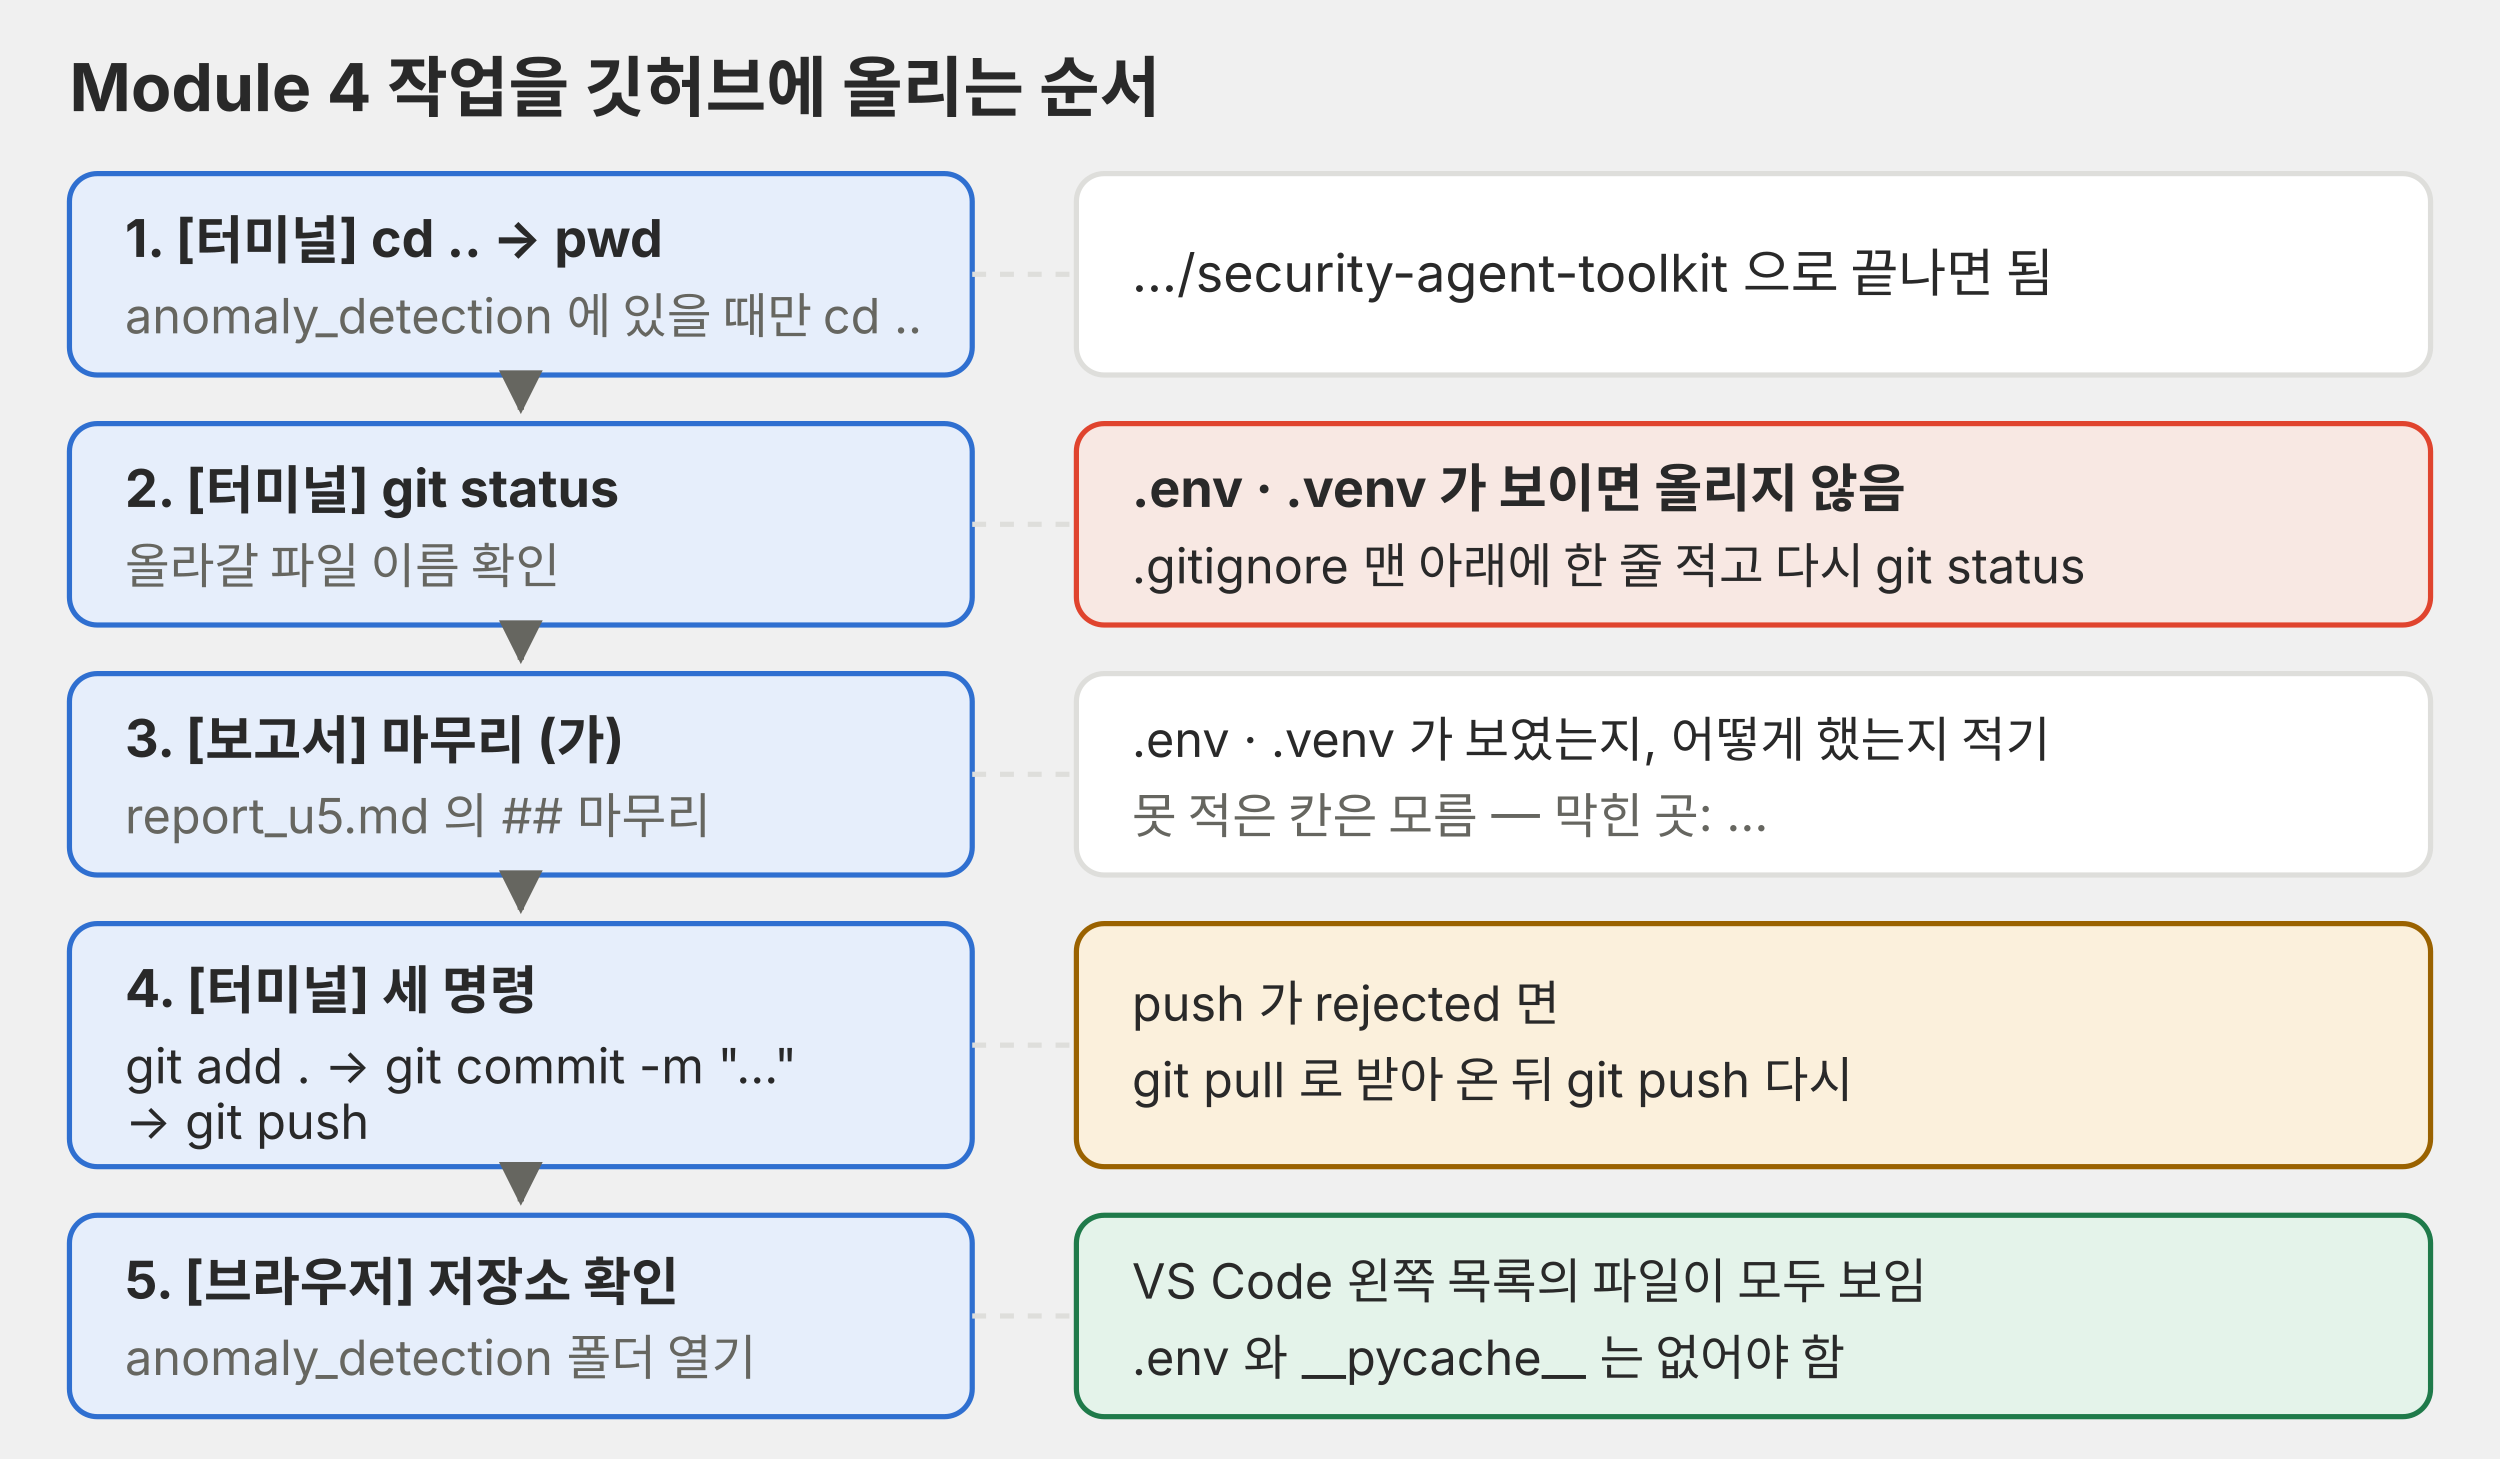
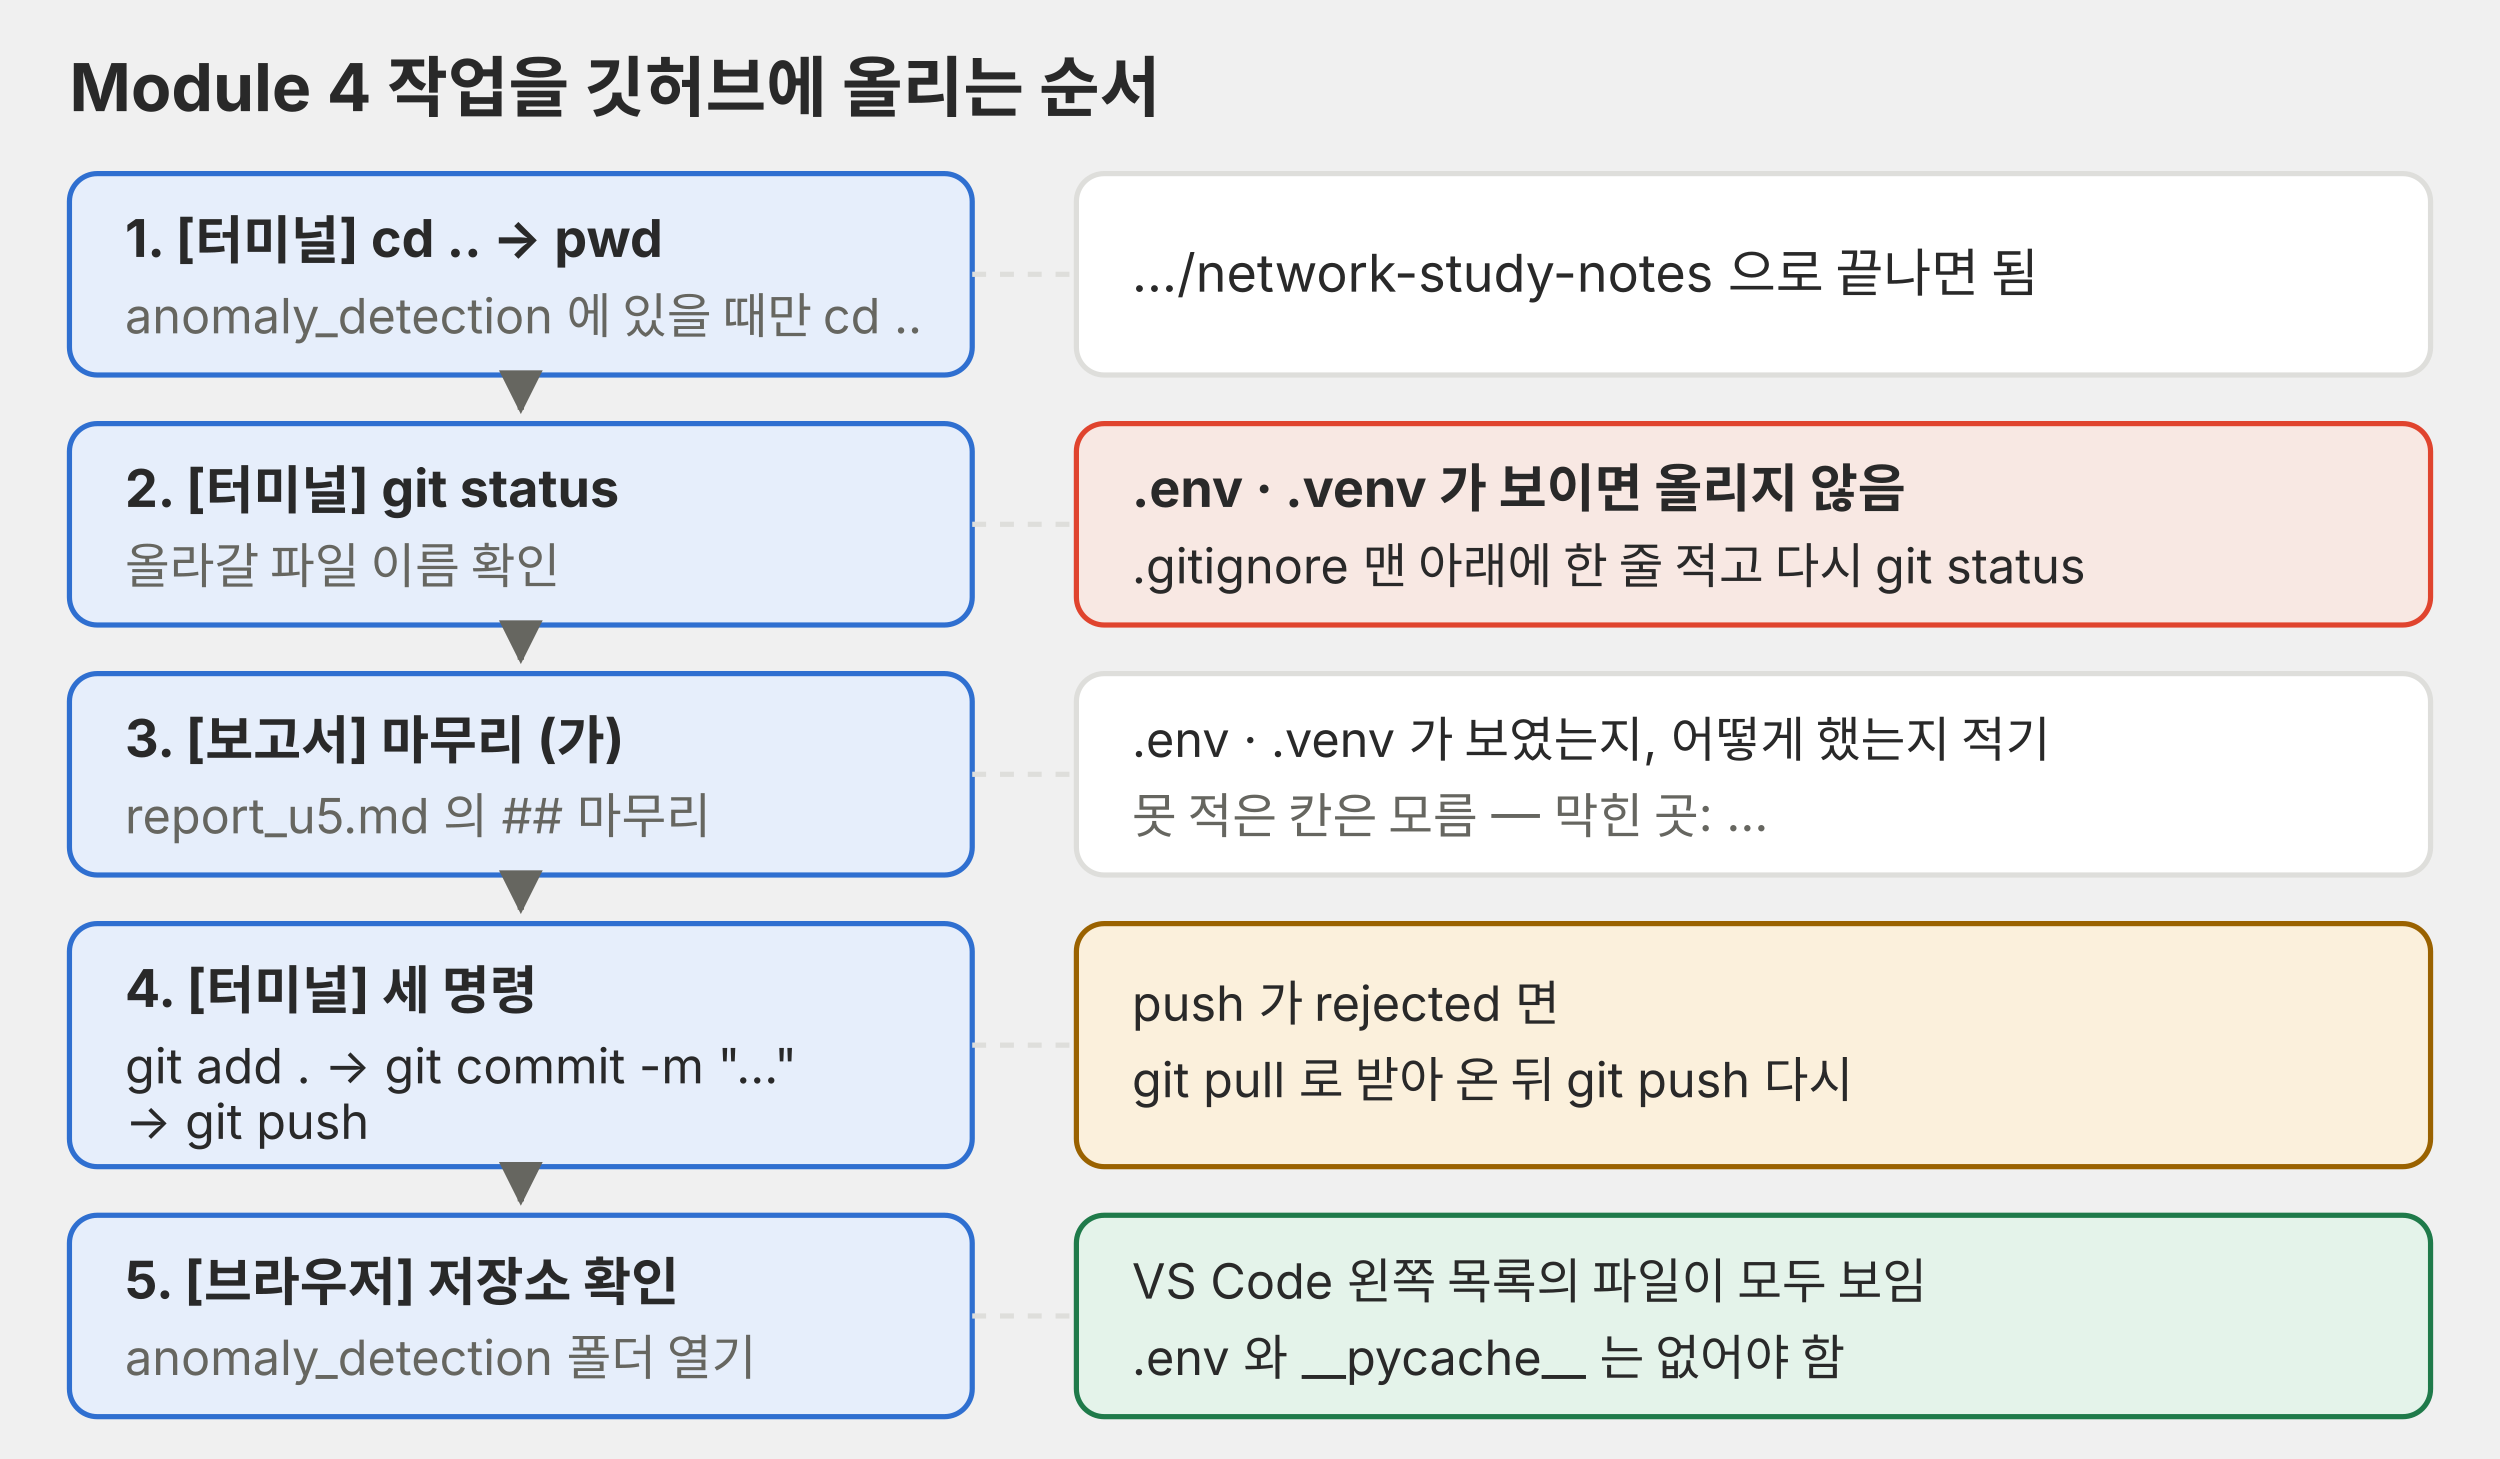
<svg xmlns="http://www.w3.org/2000/svg" viewBox="0 0 720 420" role="img">
  <defs>
    <marker id="a-p07" viewBox="0 0 10 10" refX="9" refY="5" markerWidth="7" markerHeight="7" orient="auto-start-reverse">
      <path d="M0,0 L10,5 L0,10 z" fill="#666660" />
    </marker>
  </defs>
  <g font-family="Pretendard, 'Noto Sans KR', -apple-system, 'Segoe UI', sans-serif">
    <text x="20" y="32" font-size="19" fill="#292929" font-weight="700">Module 4 작업을 깃허브에 올리는 순서</text>
    <g fill="#e6eefb" stroke="#2f6fd0" stroke-width="1.5">
      <rect x="20" y="50" width="260" height="58" rx="8" />
      <rect x="20" y="122" width="260" height="58" rx="8" />
      <rect x="20" y="194" width="260" height="58" rx="8" />
      <rect x="20" y="266" width="260" height="70" rx="8" />
      <rect x="20" y="350" width="260" height="58" rx="8" />
    </g>
    <g fill="none" stroke="#666660" stroke-width="1.8" marker-end="url(#a-p07)">
      <polyline points="150,108 150,118" />
      <polyline points="150,180 150,190" />
      <polyline points="150,252 150,262" />
      <polyline points="150,336 150,346" />
    </g>
    <text font-size="15" fill="#292929">
      <tspan x="36" y="74" font-weight="700">1. [터미널] cd .. → pwd</tspan>
      <tspan x="36" y="96" font-size="14" fill="#666660">anomaly_detection 에 있을 때만 cd ..</tspan>
      <tspan x="36" y="146" font-weight="700">2. [터미널] git status</tspan>
      <tspan x="36" y="168" font-size="14" fill="#666660">올라갈 파일 이름 확인</tspan>
      <tspan x="36" y="218" font-weight="700">3. [보고서] 마무리 (가)</tspan>
      <tspan x="36" y="240" font-size="14" fill="#666660">report_u5.md 의 ## 마무리</tspan>
      <tspan x="36" y="290" font-weight="700">4. [터미널] 세 명령</tspan>
      <tspan x="36" y="312" font-size="14">git add . → git commit -m "…"</tspan>
      <tspan x="36" y="328" font-size="14">→ git push</tspan>
      <tspan x="36" y="374" font-weight="700">5. [브라우저] 저장소 확인</tspan>
      <tspan x="36" y="396" font-size="14" fill="#666660">anomaly_detection 폴더 열기</tspan>
    </text>
    <g fill="none" stroke="#dededb" stroke-width="1.5" stroke-dasharray="4 4">
      <line x1="280" y1="79" x2="310" y2="79" />
      <line x1="280" y1="151" x2="310" y2="151" />
      <line x1="280" y1="223" x2="310" y2="223" />
      <line x1="280" y1="301" x2="310" y2="301" />
      <line x1="280" y1="379" x2="310" y2="379" />
    </g>
    <rect x="310" y="50" width="390" height="58" rx="8" fill="#ffffff" stroke="#dededb" stroke-width="1.5" />
-     <text x="326" y="84" font-size="15" fill="#292929">…/security-agent-toolkit 으로 끝나면 됨</text>
+     <text x="326" y="84" font-size="15" fill="#292929">…/network-study-notes 으로 끝나면 됨</text>
    <rect x="310" y="122" width="390" height="58" rx="8" fill="#f8e8e3" stroke="#e0442e" stroke-width="1.5" />
    <text x="326" y="146" font-size="15" fill="#292929" font-weight="700">.env · .venv 가 보이면 올리지 않음</text>
    <text x="326" y="168" font-size="14" fill="#292929">.gitignore 맨 아래에 한 줄 적고 다시 git status</text>
    <rect x="310" y="194" width="390" height="58" rx="8" fill="#ffffff" stroke="#dededb" stroke-width="1.5" />
    <text x="326" y="218" font-size="14" fill="#292929">.env · .venv 가 보였는지, 어떻게 했는지 적기</text>
    <text x="326" y="240" font-size="14" fill="#666660">못 적은 칸은 모름 — 막힌 곳: …</text>
    <rect x="310" y="266" width="390" height="70" rx="8" fill="#fbf0dc" stroke="#9a6200" stroke-width="1.5" />
    <text x="326" y="294" font-size="14" fill="#292929">push 가 rejected 면</text>
    <text x="326" y="316" font-size="14" fill="#292929">git pull 로 받아 온 뒤 git push 다시</text>
    <rect x="310" y="350" width="390" height="58" rx="8" fill="#e4f3ea" stroke="#1f7a4a" stroke-width="1.5" />
    <text x="326" y="374" font-size="14" fill="#292929">VS Code 왼쪽 목록의 파일이 모두 보임</text>
    <text x="326" y="396" font-size="14" fill="#292929">.env 와 __pycache__ 는 없어야 함</text>
  </g>
</svg>
